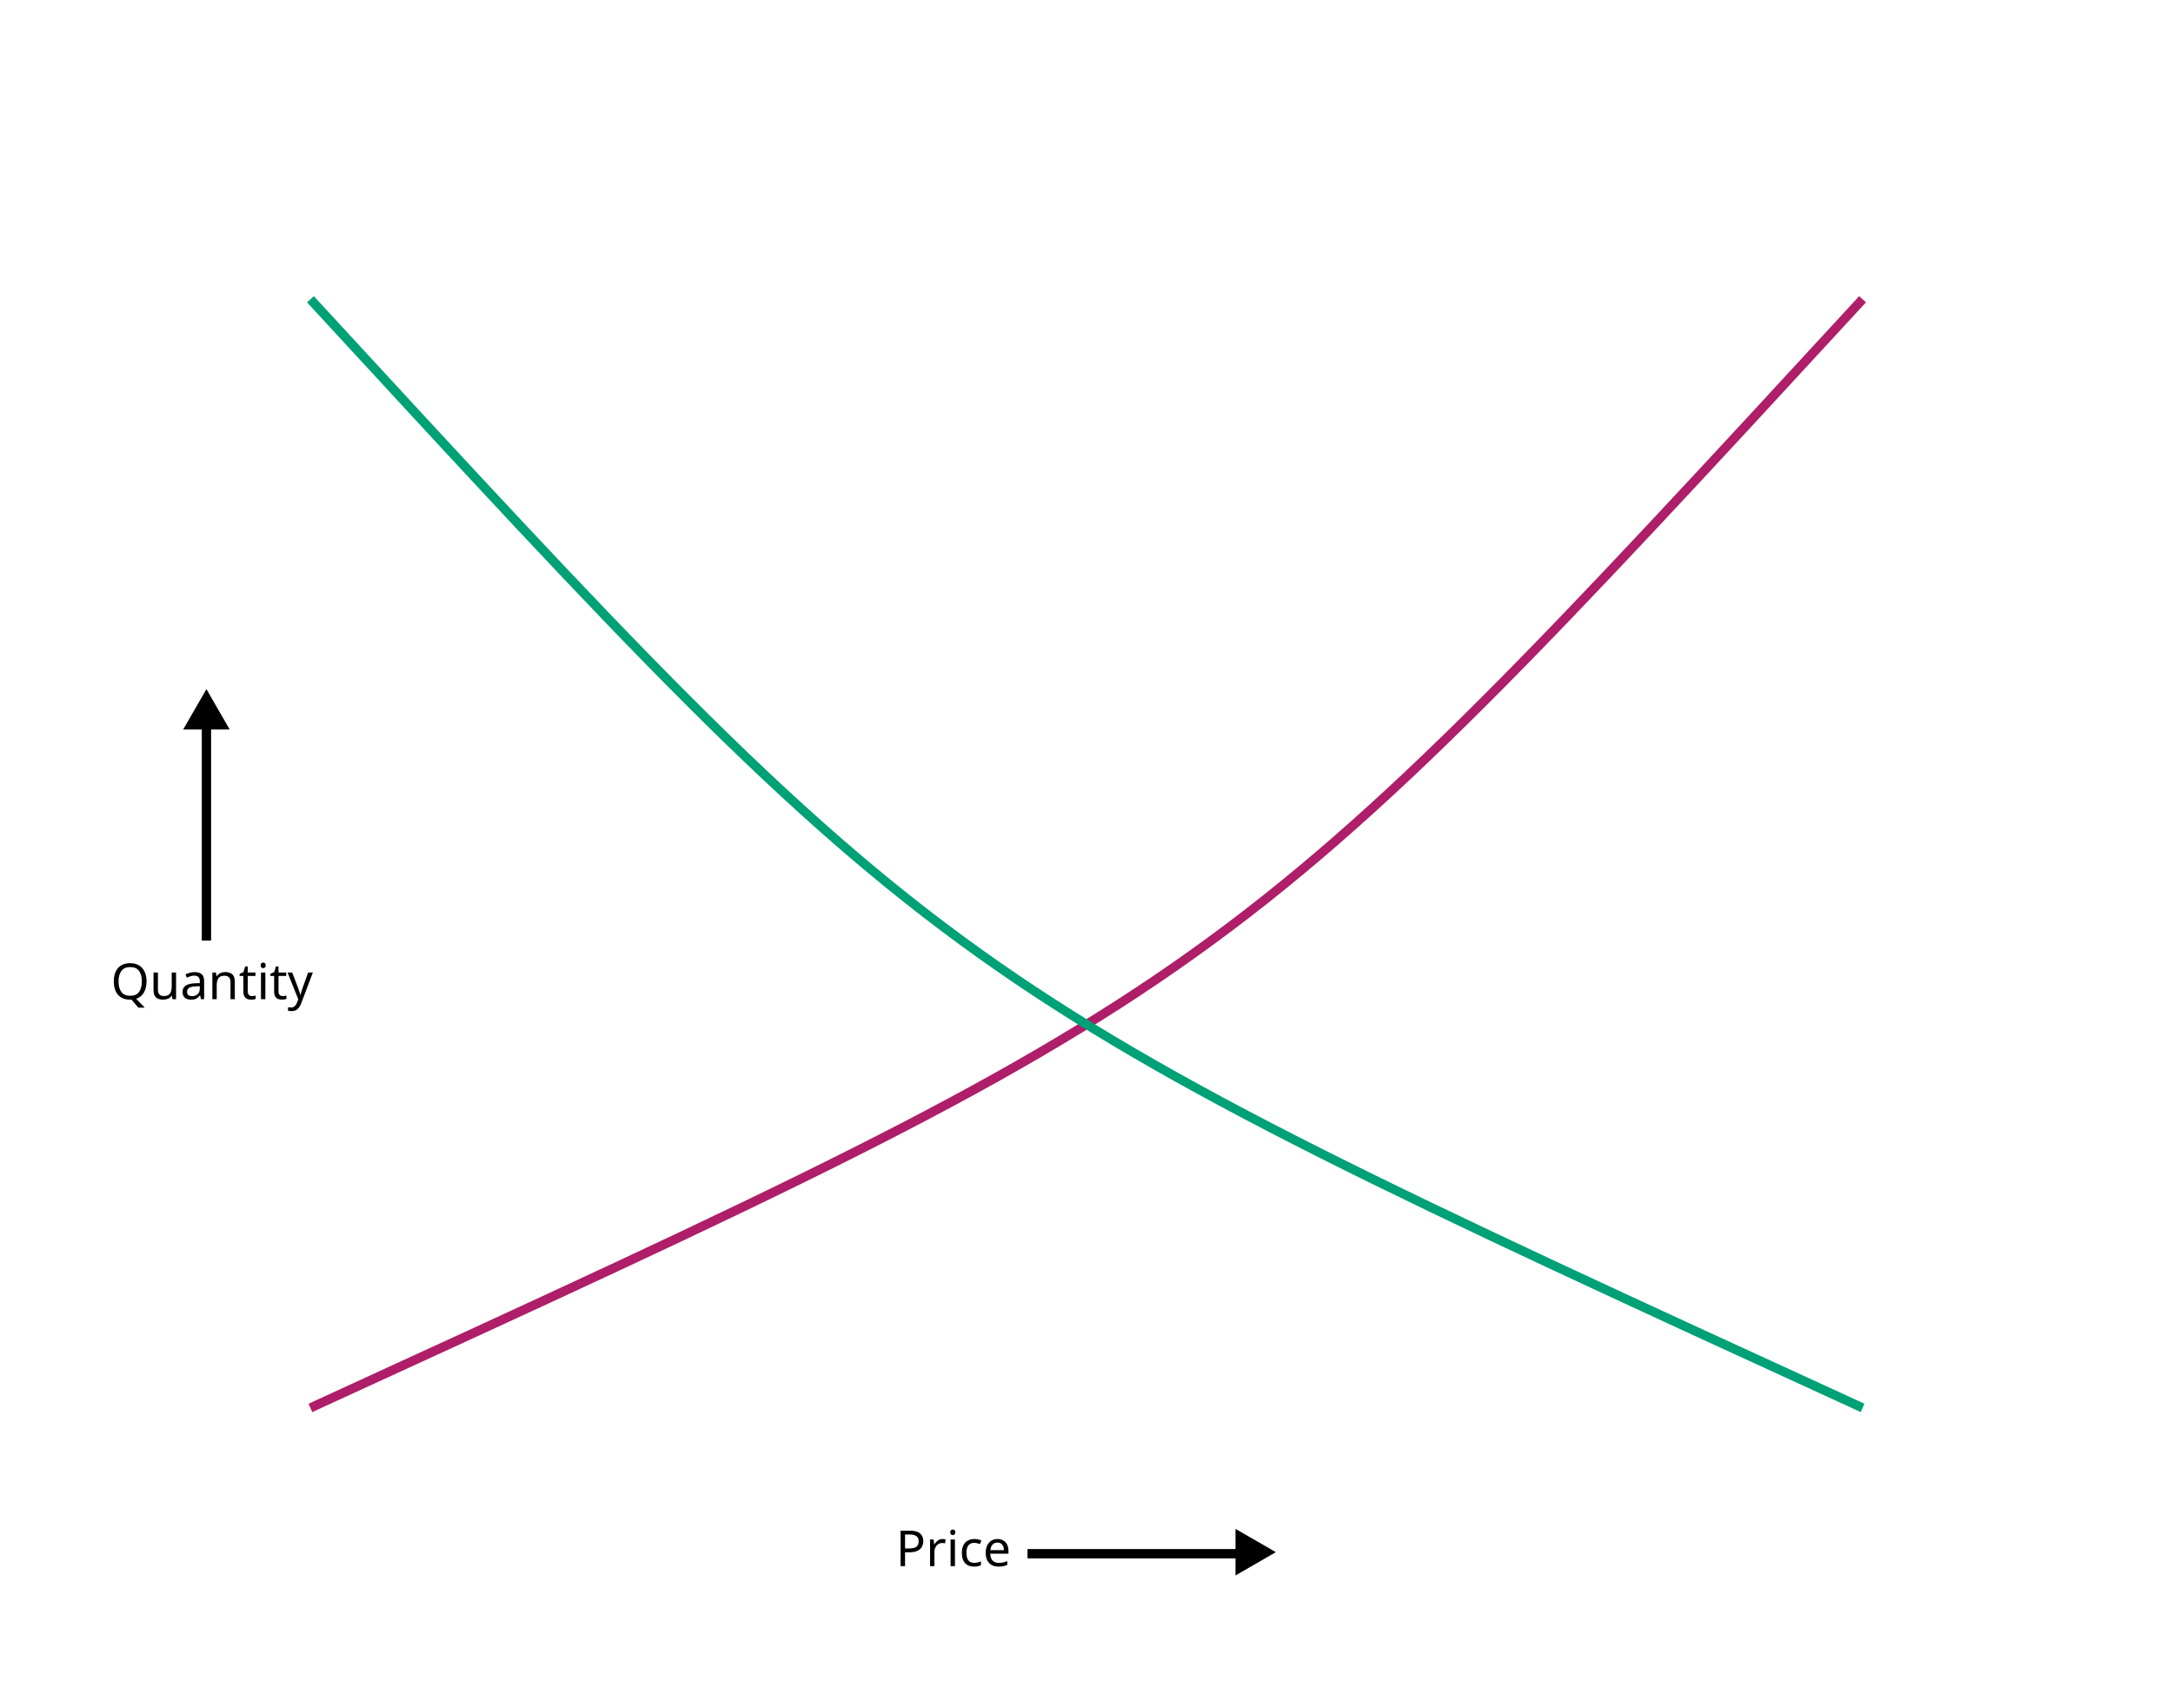
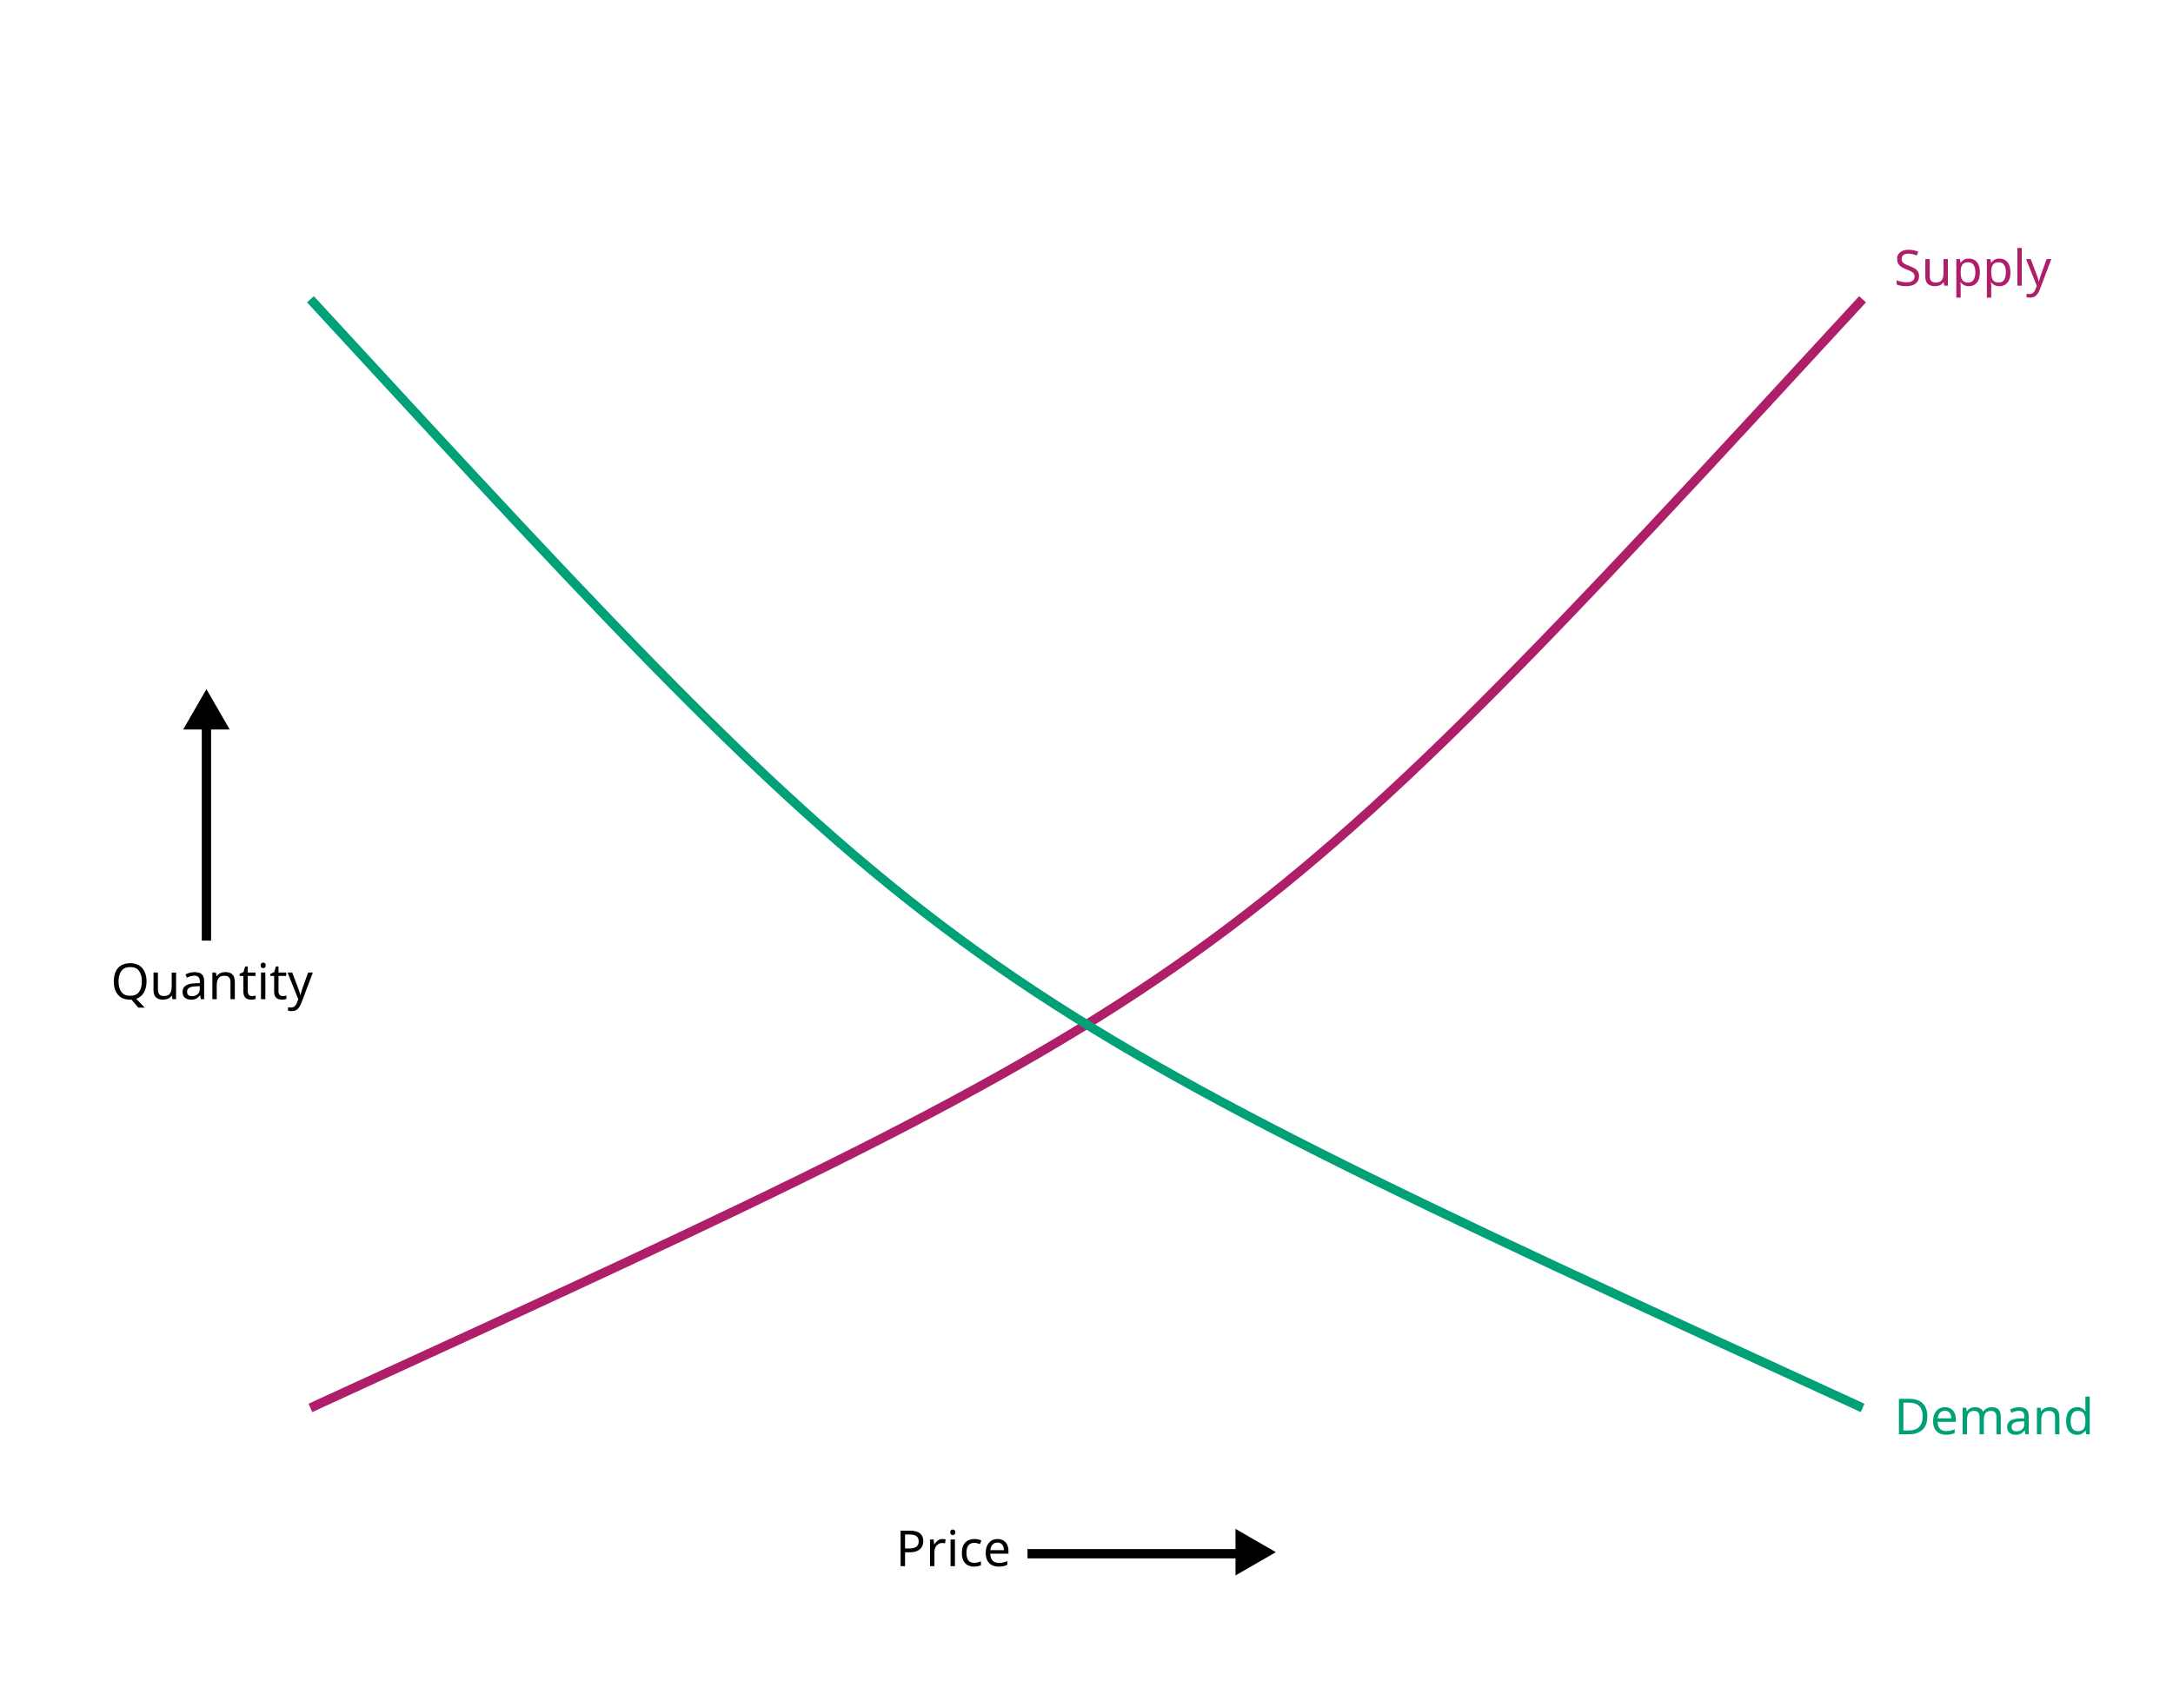
<svg xmlns="http://www.w3.org/2000/svg" version="1.1" viewBox="0 0 700 550">
-   <path fill="#AE1E69" d="M100.6,454.9l-1.2-2.7l1.9-0.9C395.1,316.6,395.1,316.6,598.9,95.4l2.2,2c-101.8,110.5-152.9,166-215.9,211  c-62.5,44.7-136.1,78.4-282.7,145.6L100.6,454.9z" />
-   <path fill="#00A176" d="M599.4,454.9l-1.9-0.9c-146.6-67.2-220.2-101-282.7-145.6c-63-45-114.1-100.5-215.9-211l2.2-2  c203.8,221.2,203.8,221.2,497.6,355.9l1.9,0.9L599.4,454.9z" />
+   <path fill="#AE1E69" d="M100.6,454.9l-1.2-2.7l1.9-0.9C395.1,316.6,395.1,316.6,598.9,95.4l2.2,2c-101.8,110.5-152.9,166-215.9,211   c-62.5,44.7-136.1,78.4-282.7,145.6L100.6,454.9z" />
+   <path fill="#00A176" d="M599.4,454.9l-1.9-0.9c-146.6-67.2-220.2-101-282.7-145.6c-63-45-114.1-100.5-215.9-211l2.2-2   c203.8,221.2,203.8,221.2,497.6,355.9l1.9,0.9L599.4,454.9z" />
  <g>
    <polygon points="411,500 398,492.5 398,499 331,499 331,502 398,502 398,507.5  " />
    <text transform="matrix(1 0 0 1 288.5661 504.5)" font-family="'FiraSans-Book'" font-size="16">Price</text>
  </g>
  <g>
    <polygon points="74,235 66.5,222 59,235 65,235 65,303 68,303 68,235  " />
    <text transform="matrix(1 0 0 1 35.691 321.867)" font-family="'FiraSans-Book'" font-size="16">Quantity</text>
  </g>
+   <text transform="matrix(1 0 0 1 610.1666 92.0337)" fill="#AE1E69" font-family="'FiraSans-Book'" font-size="16">Supply</text>
+   <text transform="matrix(1 0 0 1 610.1669 462.0337)" fill="#00A176" font-family="'FiraSans-Book'" font-size="16">Demand</text>
</svg>
